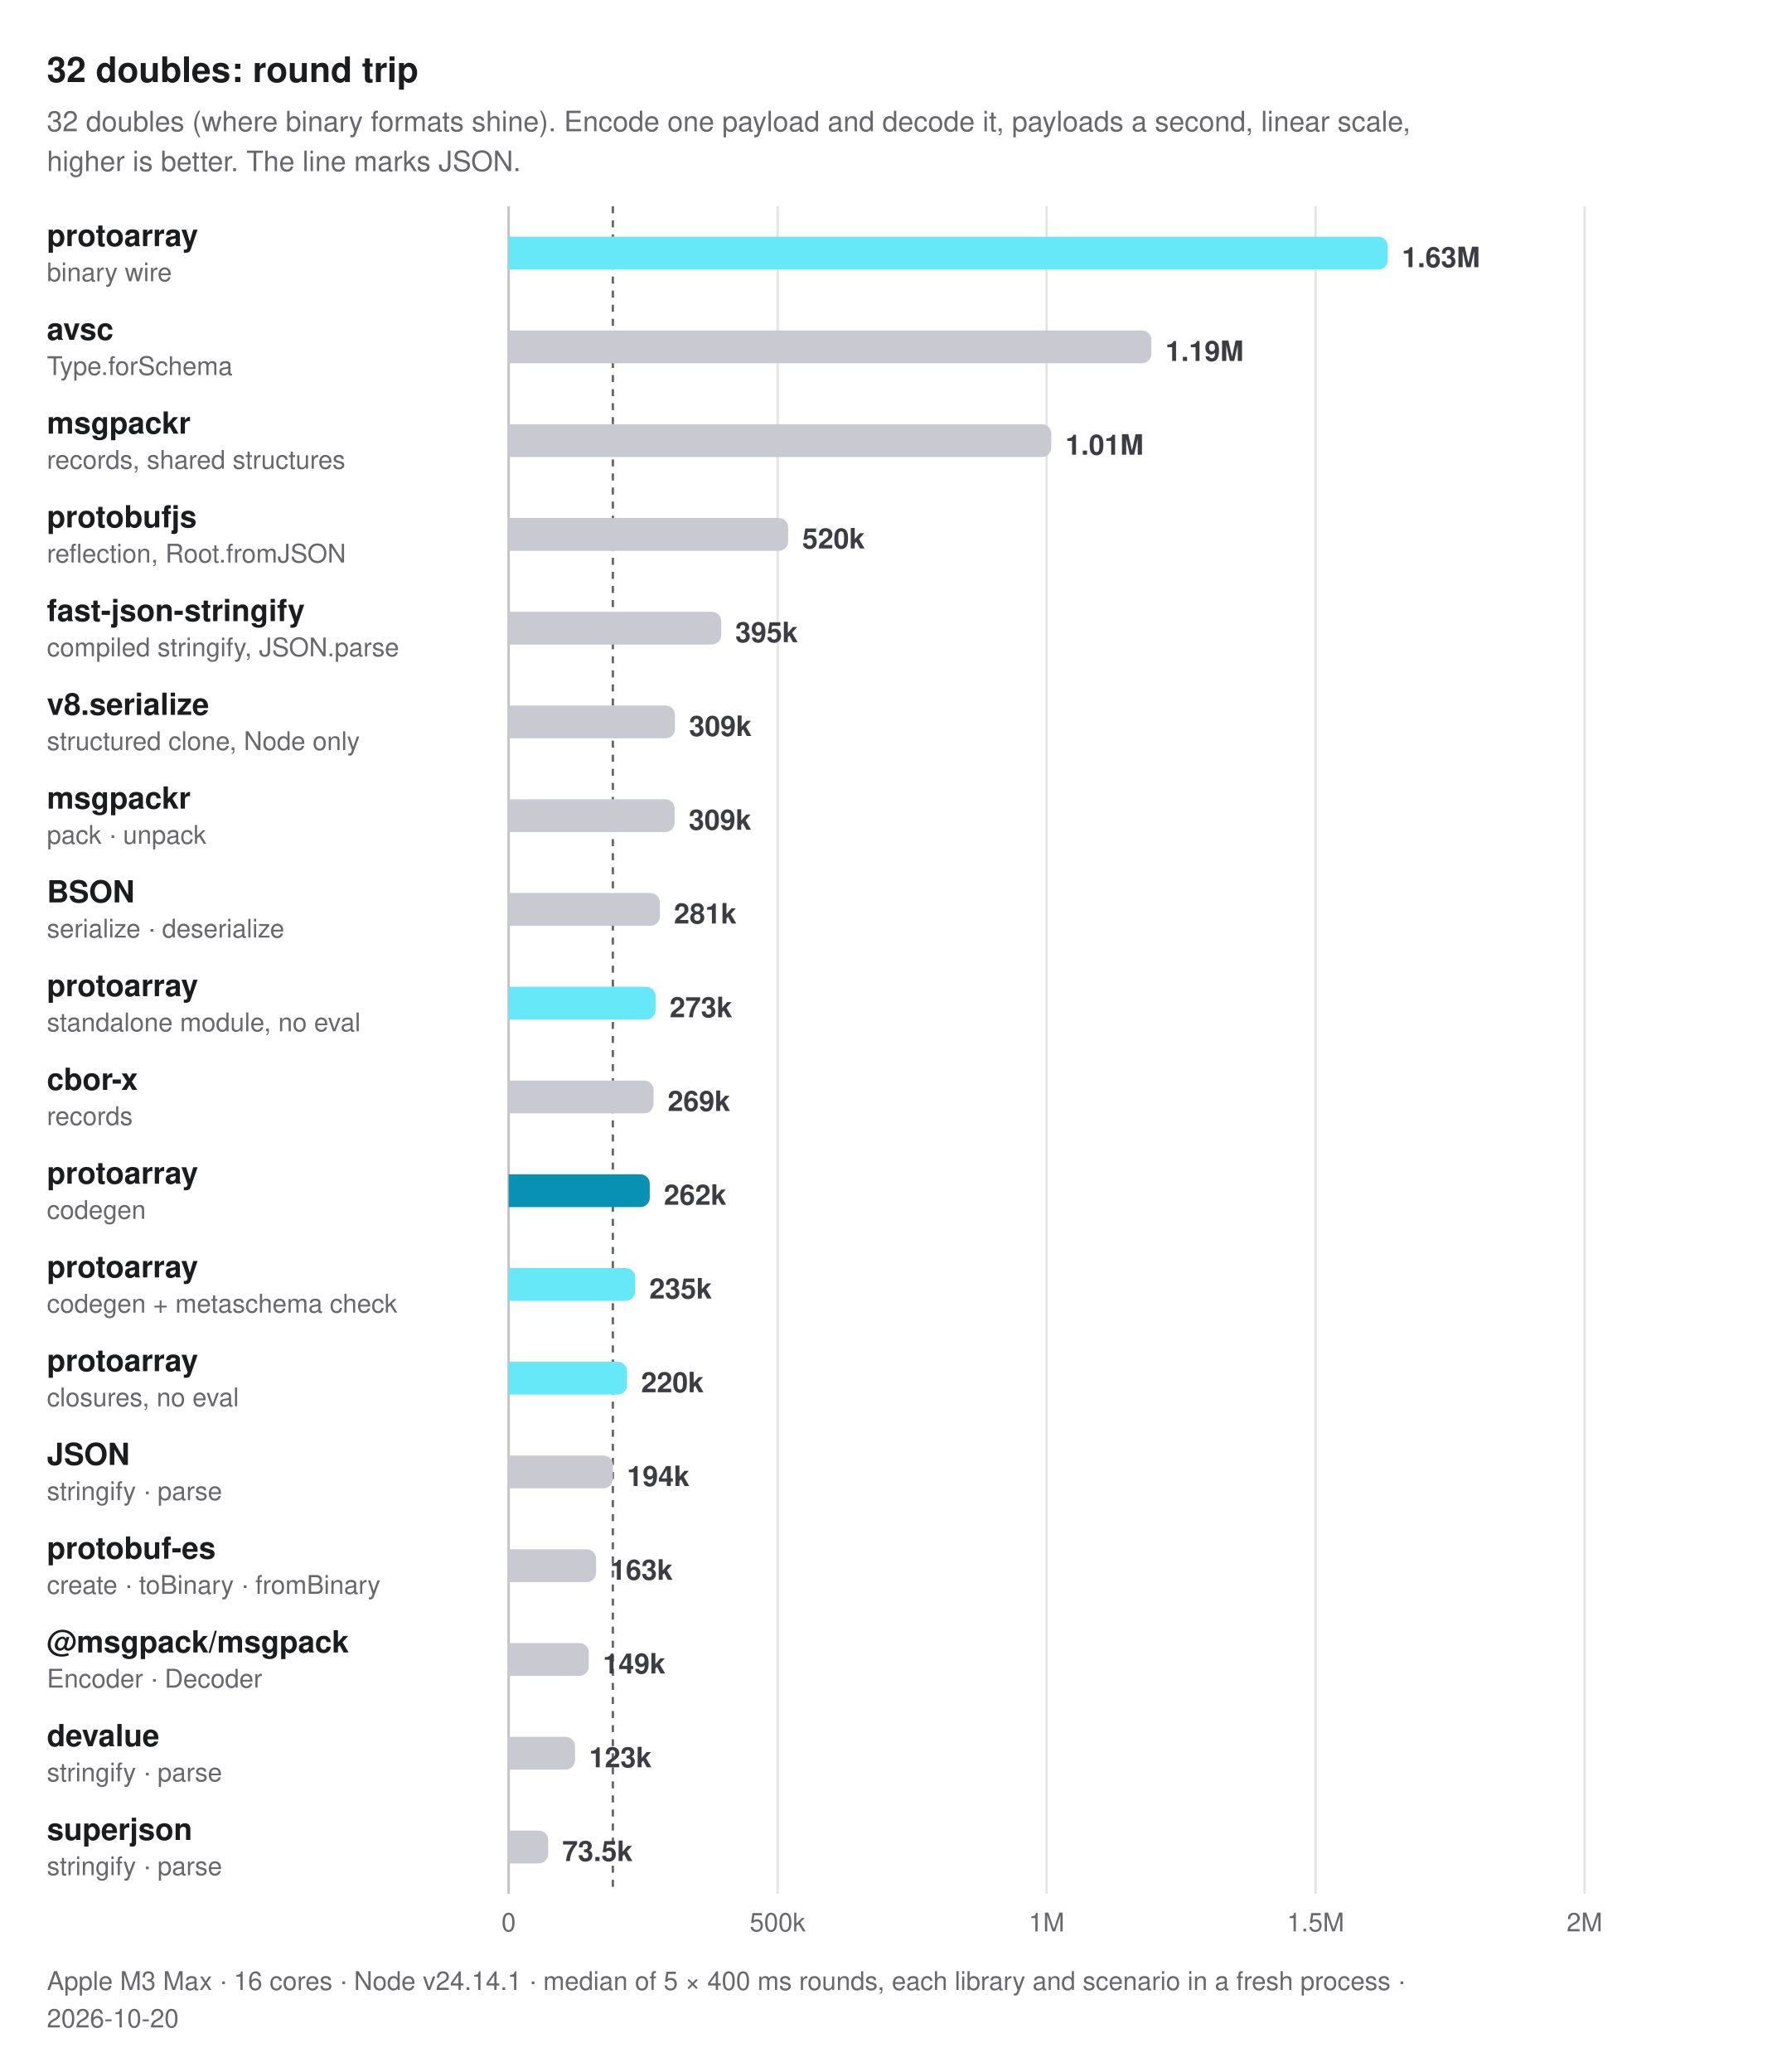
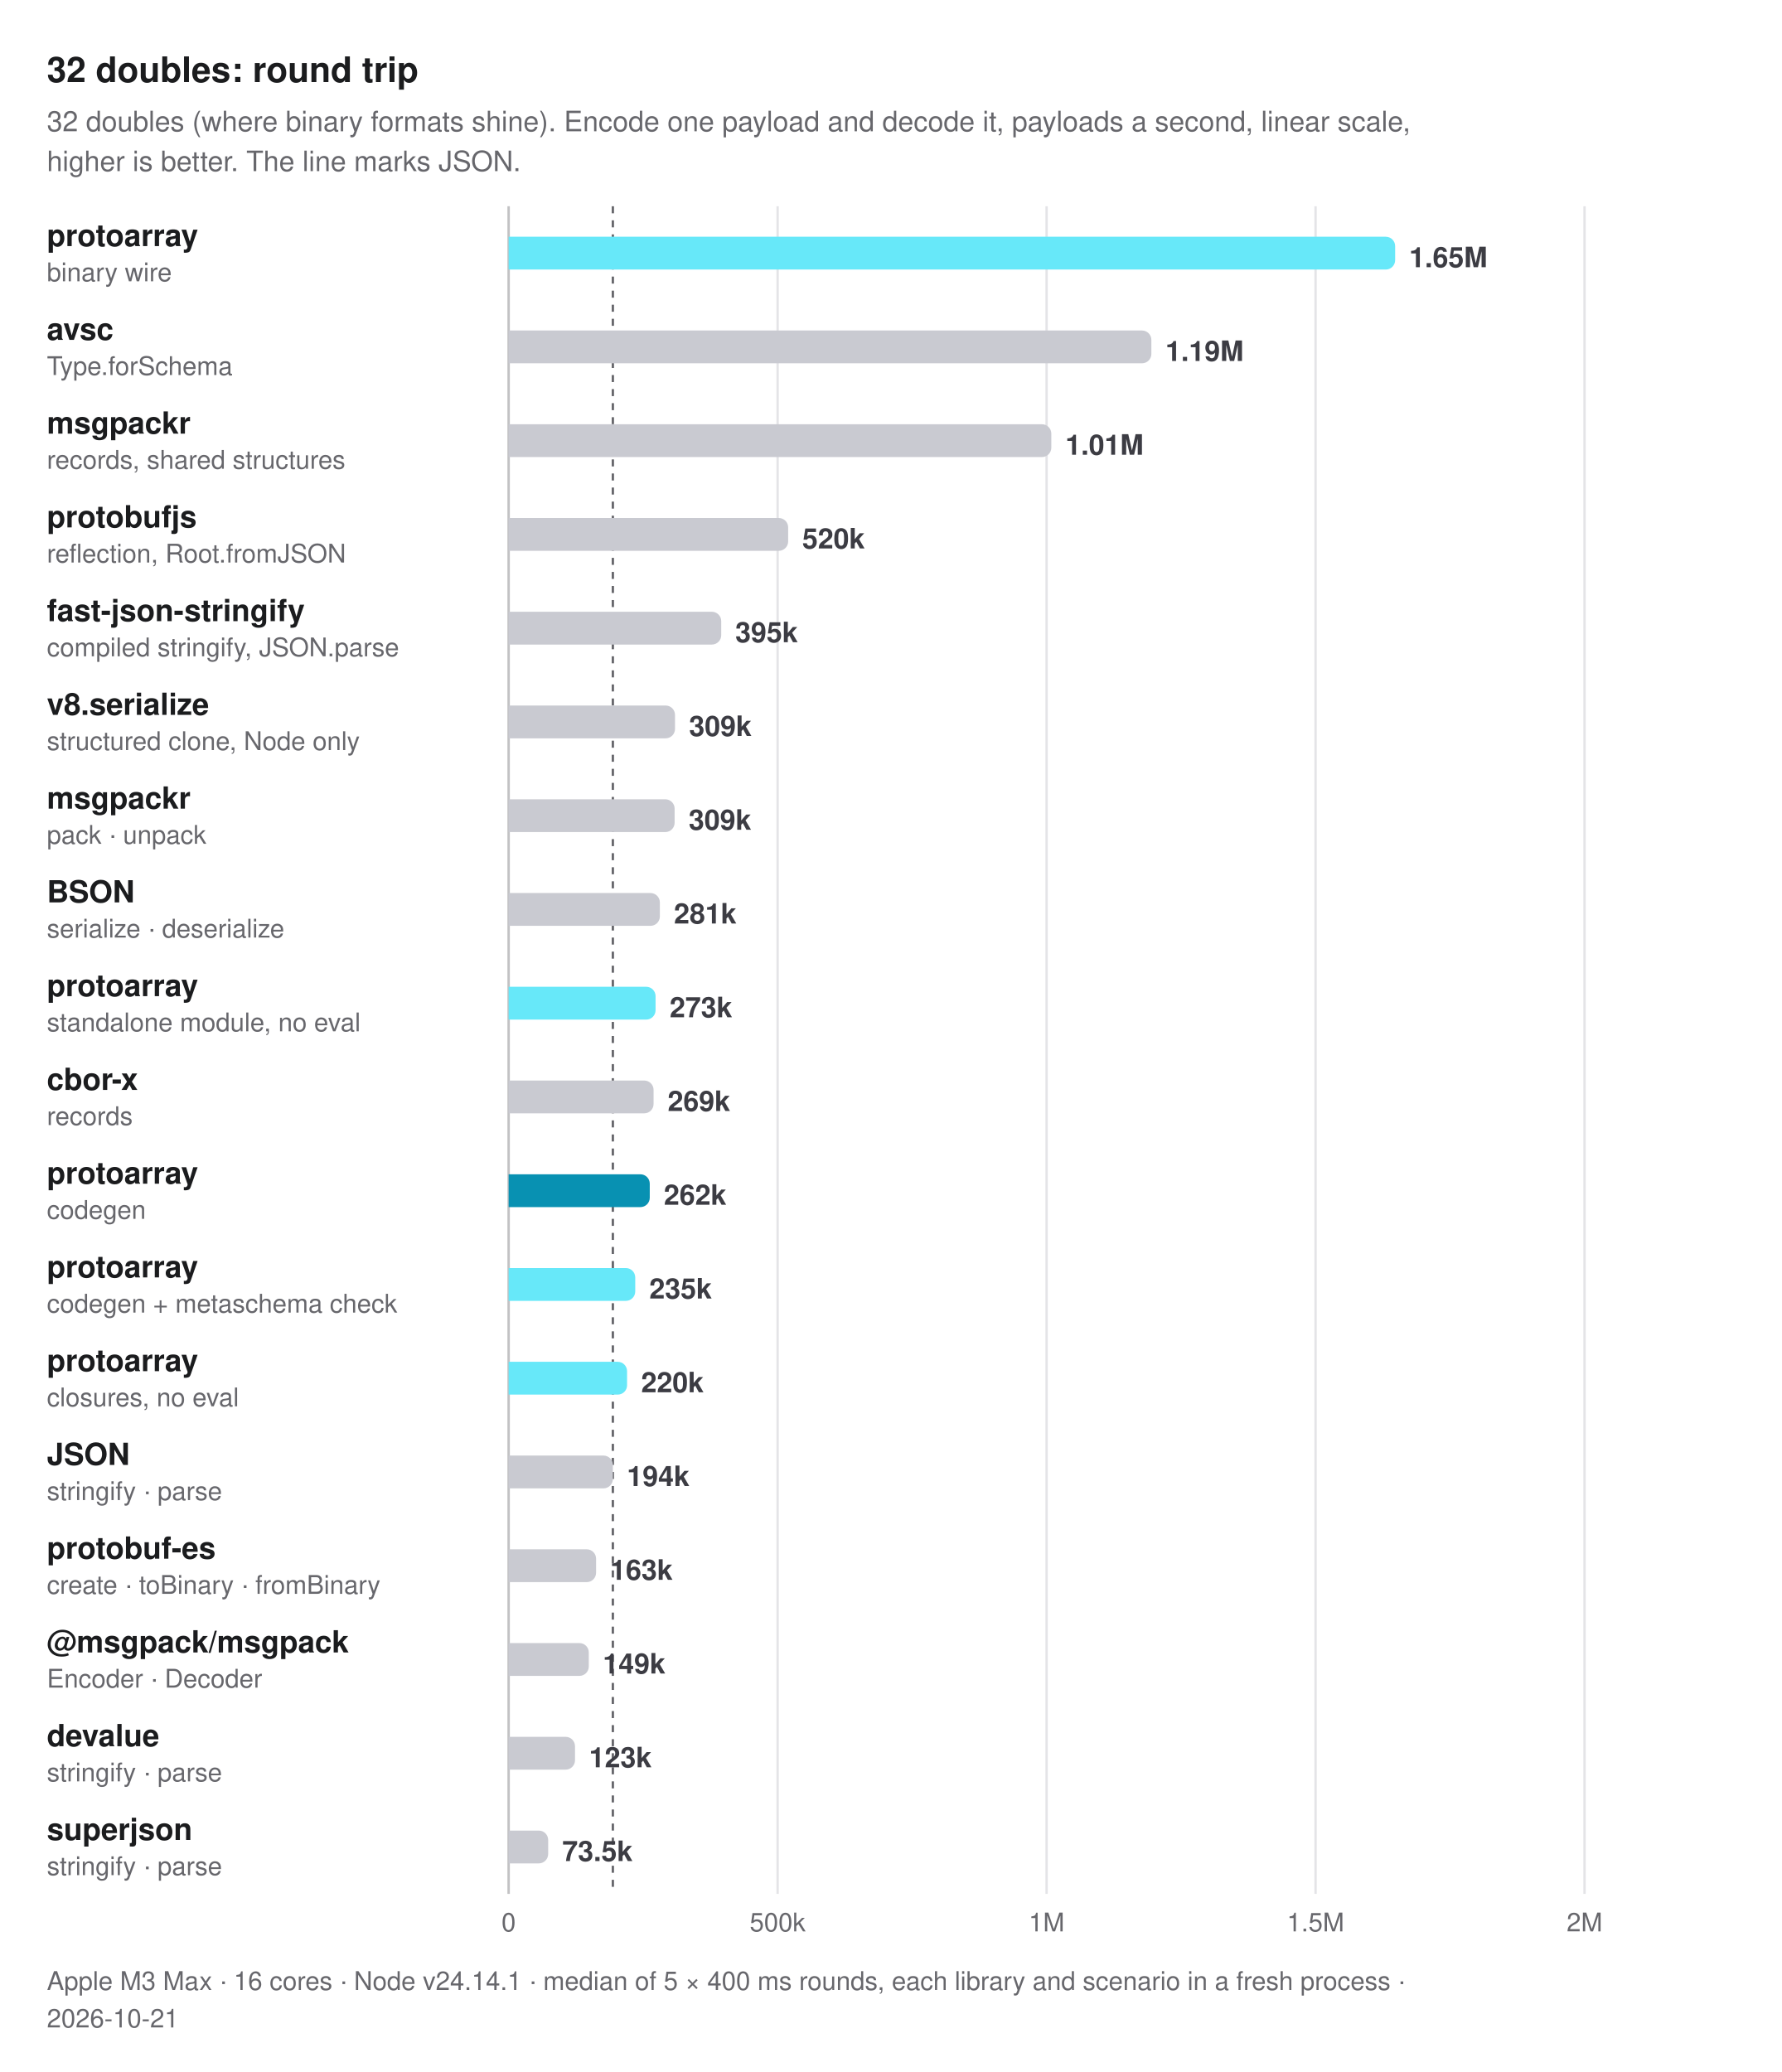
<svg xmlns="http://www.w3.org/2000/svg" width="760" height="884" viewBox="0 0 760 884" role="img" aria-label="32 doubles: round trip. 32 doubles (where binary formats shine). Encode one payload and decode it, payloads a second, linear scale, higher is better. The line marks JSON.">
  <style>
  text { font-family: -apple-system, BlinkMacSystemFont, "Segoe UI", Helvetica, Arial, sans-serif; }
  .title { font-size: 15px; font-weight: 700; fill: #1b1c1e; }
  .subtitle, .caption { font-size: 12px; fill: #67676c; }
  .caption { font-size: 11px; }
  .group { font-size: 11px; font-weight: 600; letter-spacing: 0.06em; fill: #67676c; }
  .label { font-size: 13px; font-weight: 600; fill: #1b1c1e; }
  .label.primary, .label.secondary { font-weight: 700; }
  .sublabel { font-size: 11px; fill: #67676c; }
  .value { font-size: 12px; font-weight: 600; fill: #3c3c43; font-variant-numeric: tabular-nums; }
  .value.small { font-size: 10px; }
  .legend { font-size: 11px; fill: #3c3c43; }
  .tick { font-size: 11px; fill: #67676c; font-variant-numeric: tabular-nums; }
  .grid { stroke: #e4e4e7; stroke-width: 1; }
  .axis { stroke: #c2c2c4; stroke-width: 1; }
  .ref { stroke: #67676c; stroke-width: 1; stroke-dasharray: 3 3; }
  .bar { fill: #c9cad1; }
  .bar.primary { fill: #0891b2; }
  .bar.secondary { fill: #67e8f9; }
  @media (prefers-color-scheme: dark) {
    .title, .label { fill: #dfdfd6; }
    .subtitle, .caption, .group, .sublabel, .tick { fill: #98989f; }
    .value, .legend { fill: #c2c2c4; }
    .grid { stroke: #2e2e32; }
    .axis { stroke: #48484c; }
    .ref { stroke: #98989f; }
    .bar { fill: #4a4b53; }
    .bar.primary { fill: #22d3ee; }
    .bar.secondary { fill: #0e7490; }
  }
</style>
  <text class="title" x="20" y="35">32 doubles: round trip</text>
  <text class="subtitle" x="20" y="56">32 doubles (where binary formats shine). Encode one payload and decode it, payloads a second, linear scale,</text>
  <text class="subtitle" x="20" y="73">higher is better. The line marks JSON.</text>
  <line class="grid" x1="217" y1="88" x2="217" y2="808" />
  <text class="tick" x="217" y="824" text-anchor="middle">0</text>
  <line class="grid" x1="331.75" y1="88" x2="331.75" y2="808" />
  <text class="tick" x="331.75" y="824" text-anchor="middle">500k</text>
  <line class="grid" x1="446.5" y1="88" x2="446.5" y2="808" />
  <text class="tick" x="446.5" y="824" text-anchor="middle">1M</text>
  <line class="grid" x1="561.25" y1="88" x2="561.25" y2="808" />
  <text class="tick" x="561.25" y="824" text-anchor="middle">1.5M</text>
  <line class="grid" x1="676" y1="88" x2="676" y2="808" />
  <text class="tick" x="676" y="824" text-anchor="middle">2M</text>
  <line class="axis" x1="217" y1="88" x2="217" y2="808" />
  <line class="ref" x1="261.456" y1="88" x2="261.456" y2="808" />
  <g>
    <text class="label secondary" x="20" y="105">protoarray</text>
    <text class="sublabel" x="20" y="120">binary wire</text>
-     <path class="bar secondary" d="M217,101H588.054A4,4 0 0 1 592.054,105V111A4,4 0 0 1 588.054,115H217Z" />
-     <text class="value" x="598.054" y="114">1.63M</text>
+     <path class="bar secondary" d="M217,101H591.198A4,4 0 0 1 595.198,105V111A4,4 0 0 1 591.198,115H217Z" />
+     <text class="value" x="601.198" y="114">1.65M</text>
  </g>
  <g>
    <text class="label" x="20" y="145">avsc</text>
    <text class="sublabel" x="20" y="160">Type.forSchema</text>
    <path class="bar" d="M217,141H487.198A4,4 0 0 1 491.198,145V151A4,4 0 0 1 487.198,155H217Z" />
    <text class="value" x="497.198" y="154">1.19M</text>
  </g>
  <g>
    <text class="label" x="20" y="185">msgpackr</text>
    <text class="sublabel" x="20" y="200">records, shared structures</text>
    <path class="bar" d="M217,181H444.512A4,4 0 0 1 448.512,185V191A4,4 0 0 1 444.512,195H217Z" />
    <text class="value" x="454.512" y="194">1.01M</text>
  </g>
  <g>
    <text class="label" x="20" y="225">protobufjs</text>
    <text class="sublabel" x="20" y="240">reflection, Root.fromJSON</text>
    <path class="bar" d="M217,221H332.247A4,4 0 0 1 336.247,225V231A4,4 0 0 1 332.247,235H217Z" />
    <text class="value" x="342.247" y="234">520k</text>
  </g>
  <g>
    <text class="label" x="20" y="265">fast-json-stringify</text>
    <text class="sublabel" x="20" y="280">compiled stringify, JSON.parse</text>
    <path class="bar" d="M217,261H303.693A4,4 0 0 1 307.693,265V271A4,4 0 0 1 303.693,275H217Z" />
    <text class="value" x="313.693" y="274">395k</text>
  </g>
  <g>
    <text class="label" x="20" y="305">v8.serialize</text>
    <text class="sublabel" x="20" y="320">structured clone, Node only</text>
    <path class="bar" d="M217,301H283.969A4,4 0 0 1 287.969,305V311A4,4 0 0 1 283.969,315H217Z" />
    <text class="value" x="293.969" y="314">309k</text>
  </g>
  <g>
    <text class="label" x="20" y="345">msgpackr</text>
    <text class="sublabel" x="20" y="360">pack · unpack</text>
    <path class="bar" d="M217,341H283.813A4,4 0 0 1 287.813,345V351A4,4 0 0 1 283.813,355H217Z" />
    <text class="value" x="293.813" y="354">309k</text>
  </g>
  <g>
    <text class="label" x="20" y="385">BSON</text>
    <text class="sublabel" x="20" y="400">serialize · deserialize</text>
    <path class="bar" d="M217,381H277.513A4,4 0 0 1 281.513,385V391A4,4 0 0 1 277.513,395H217Z" />
    <text class="value" x="287.513" y="394">281k</text>
  </g>
  <g>
    <text class="label secondary" x="20" y="425">protoarray</text>
    <text class="sublabel" x="20" y="440">standalone module, no eval</text>
    <path class="bar secondary" d="M217,421H275.684A4,4 0 0 1 279.684,425V431A4,4 0 0 1 275.684,435H217Z" />
    <text class="value" x="285.684" y="434">273k</text>
  </g>
  <g>
    <text class="label" x="20" y="465">cbor-x</text>
    <text class="sublabel" x="20" y="480">records</text>
    <path class="bar" d="M217,461H274.832A4,4 0 0 1 278.832,465V471A4,4 0 0 1 274.832,475H217Z" />
    <text class="value" x="284.832" y="474">269k</text>
  </g>
  <g>
    <text class="label primary" x="20" y="505">protoarray</text>
    <text class="sublabel" x="20" y="520">codegen</text>
    <path class="bar primary" d="M217,501H273.203A4,4 0 0 1 277.203,505V511A4,4 0 0 1 273.203,515H217Z" />
    <text class="value" x="283.203" y="514">262k</text>
  </g>
  <g>
    <text class="label secondary" x="20" y="545">protoarray</text>
    <text class="sublabel" x="20" y="560">codegen + metaschema check</text>
    <path class="bar secondary" d="M217,541H267.005A4,4 0 0 1 271.005,545V551A4,4 0 0 1 267.005,555H217Z" />
    <text class="value" x="277.005" y="554">235k</text>
  </g>
  <g>
    <text class="label secondary" x="20" y="585">protoarray</text>
    <text class="sublabel" x="20" y="600">closures, no eval</text>
    <path class="bar secondary" d="M217,581H263.524A4,4 0 0 1 267.524,585V591A4,4 0 0 1 263.524,595H217Z" />
    <text class="value" x="273.524" y="594">220k</text>
  </g>
  <g>
    <text class="label" x="20" y="625">JSON</text>
    <text class="sublabel" x="20" y="640">stringify · parse</text>
    <path class="bar" d="M217,621H257.456A4,4 0 0 1 261.456,625V631A4,4 0 0 1 257.456,635H217Z" />
    <text class="value" x="267.456" y="634">194k</text>
  </g>
  <g>
    <text class="label" x="20" y="665">protobuf-es</text>
    <text class="sublabel" x="20" y="680">create · toBinary · fromBinary</text>
    <path class="bar" d="M217,661H250.302A4,4 0 0 1 254.302,665V671A4,4 0 0 1 250.302,675H217Z" />
    <text class="value" x="260.302" y="674">163k</text>
  </g>
  <g>
    <text class="label" x="20" y="705">@msgpack/msgpack</text>
    <text class="sublabel" x="20" y="720">Encoder · Decoder</text>
    <path class="bar" d="M217,701H247.193A4,4 0 0 1 251.193,705V711A4,4 0 0 1 247.193,715H217Z" />
    <text class="value" x="257.193" y="714">149k</text>
  </g>
  <g>
    <text class="label" x="20" y="745">devalue</text>
    <text class="sublabel" x="20" y="760">stringify · parse</text>
    <path class="bar" d="M217,741H241.311A4,4 0 0 1 245.311,745V751A4,4 0 0 1 241.311,755H217Z" />
    <text class="value" x="251.311" y="754">123k</text>
  </g>
  <g>
    <text class="label" x="20" y="785">superjson</text>
    <text class="sublabel" x="20" y="800">stringify · parse</text>
    <path class="bar" d="M217,781H229.863A4,4 0 0 1 233.863,785V791A4,4 0 0 1 229.863,795H217Z" />
    <text class="value" x="239.863" y="794">73.5k</text>
  </g>
  <text class="caption" x="20" y="849">Apple M3 Max · 16 cores · Node v24.14.1 · median of 5 × 400 ms rounds, each library and scenario in a fresh process ·</text>
-   <text class="caption" x="20" y="865">2026-10-20</text>
+   <text class="caption" x="20" y="865">2026-10-21</text>
</svg>
